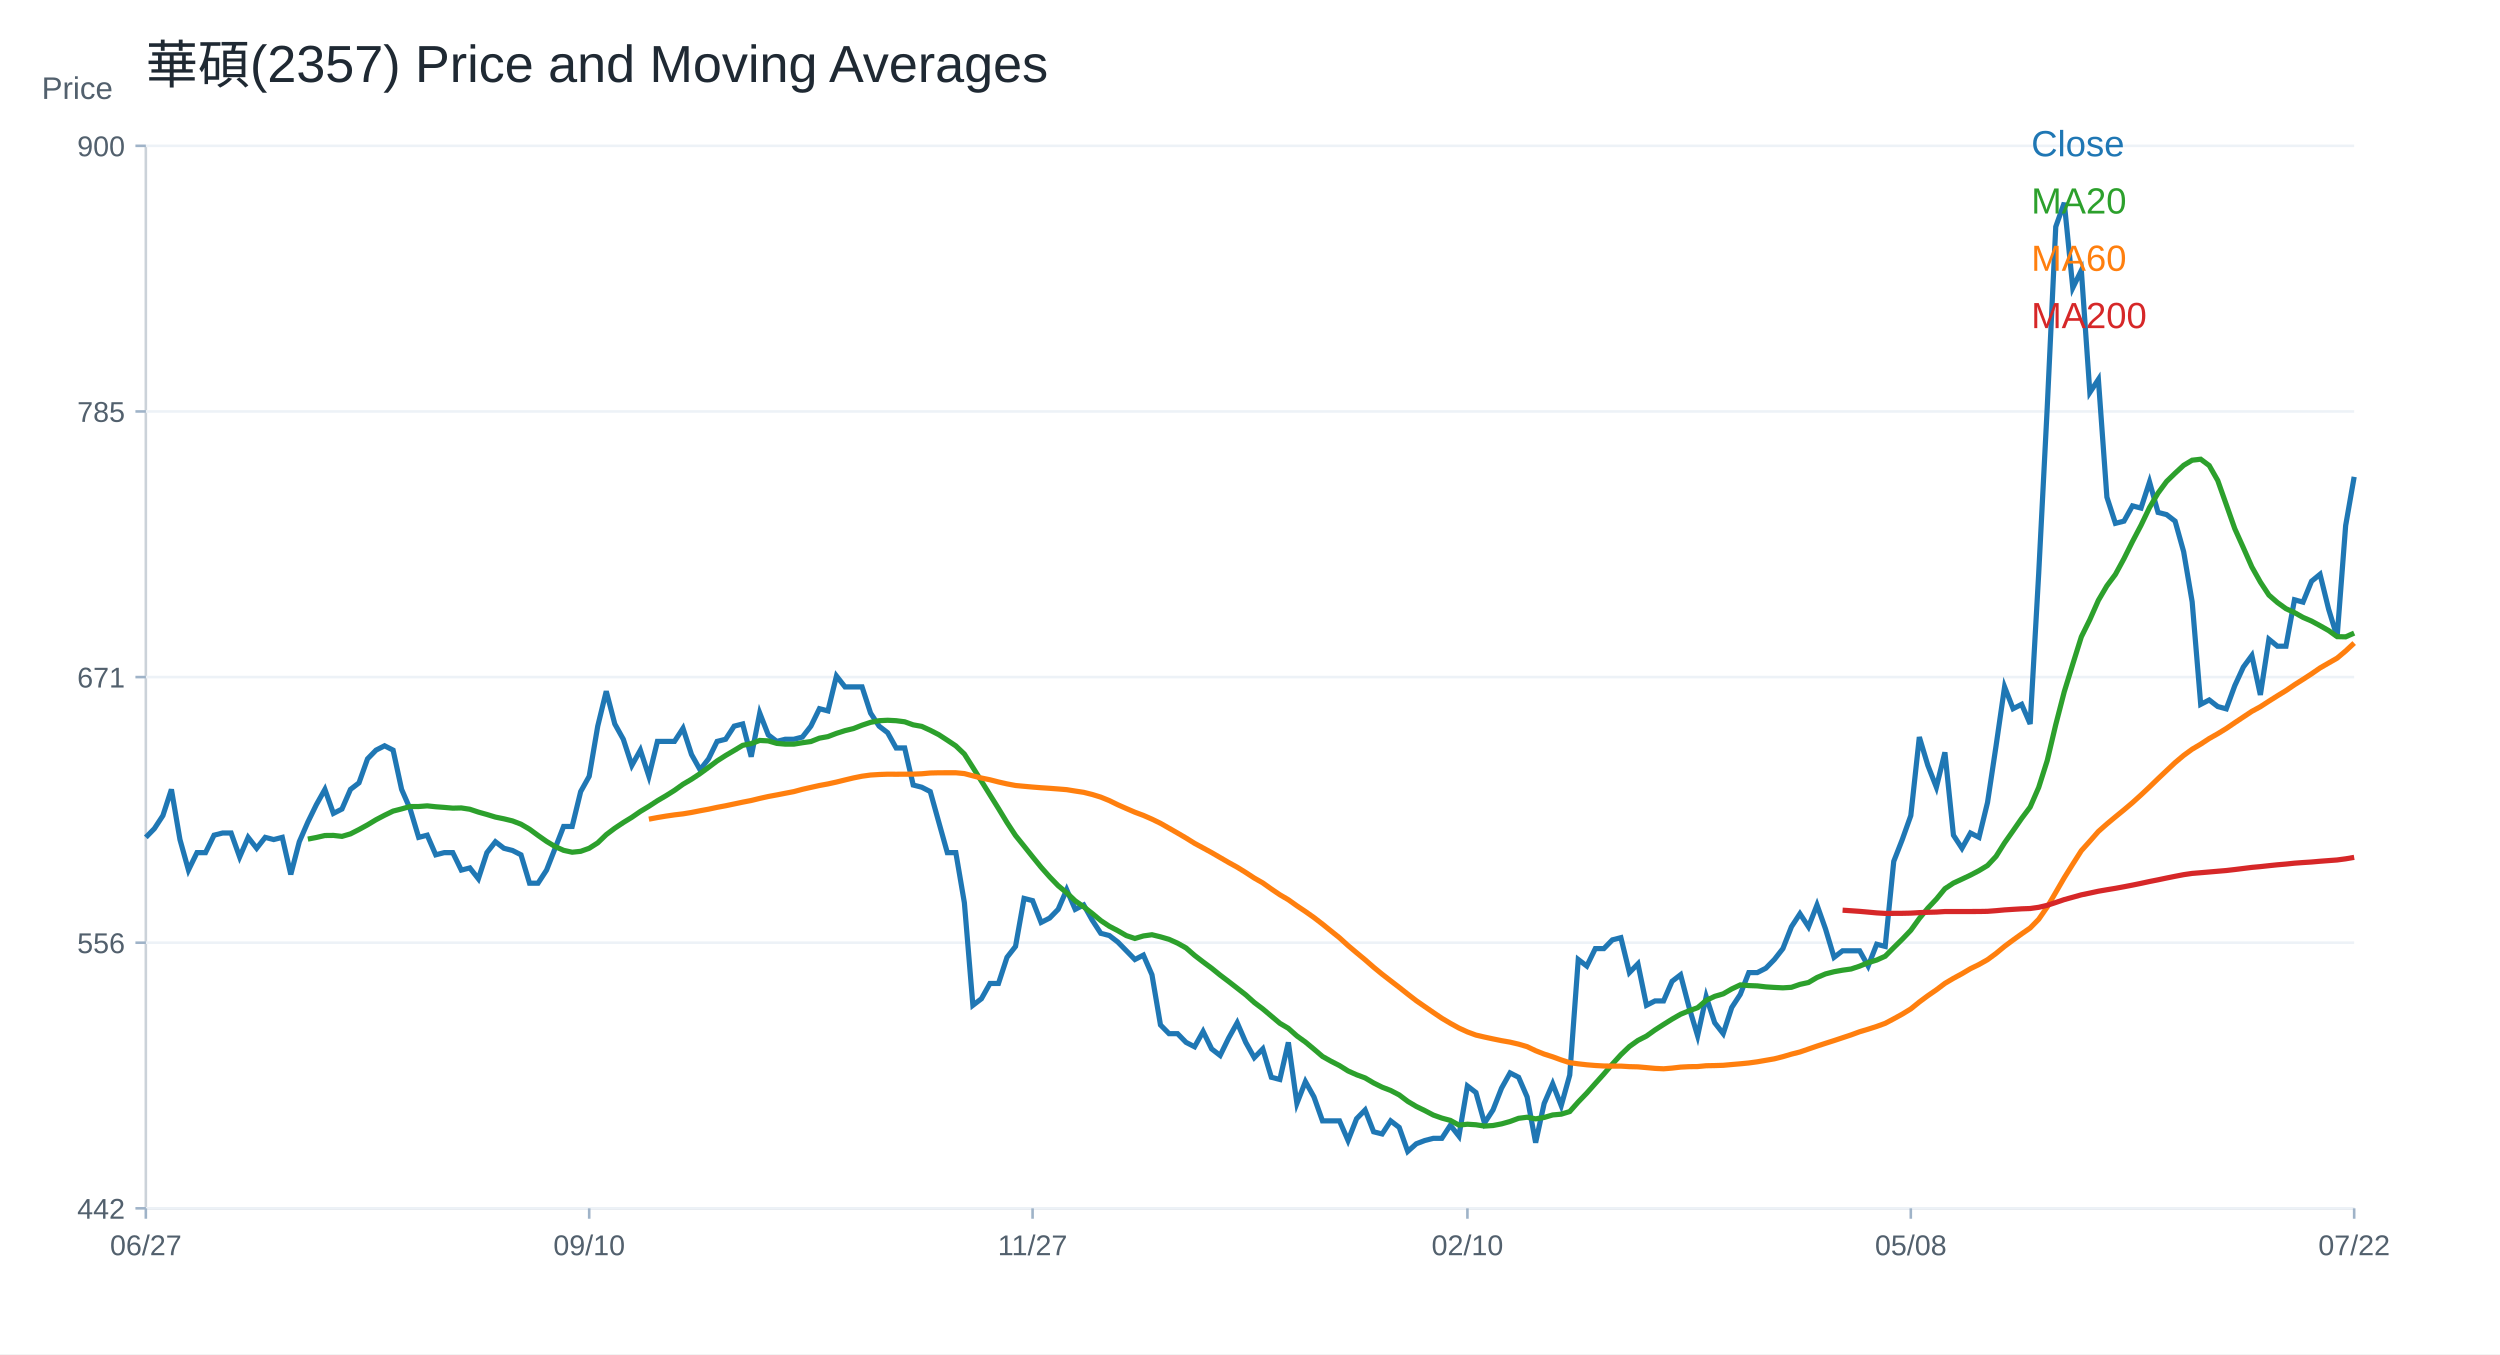
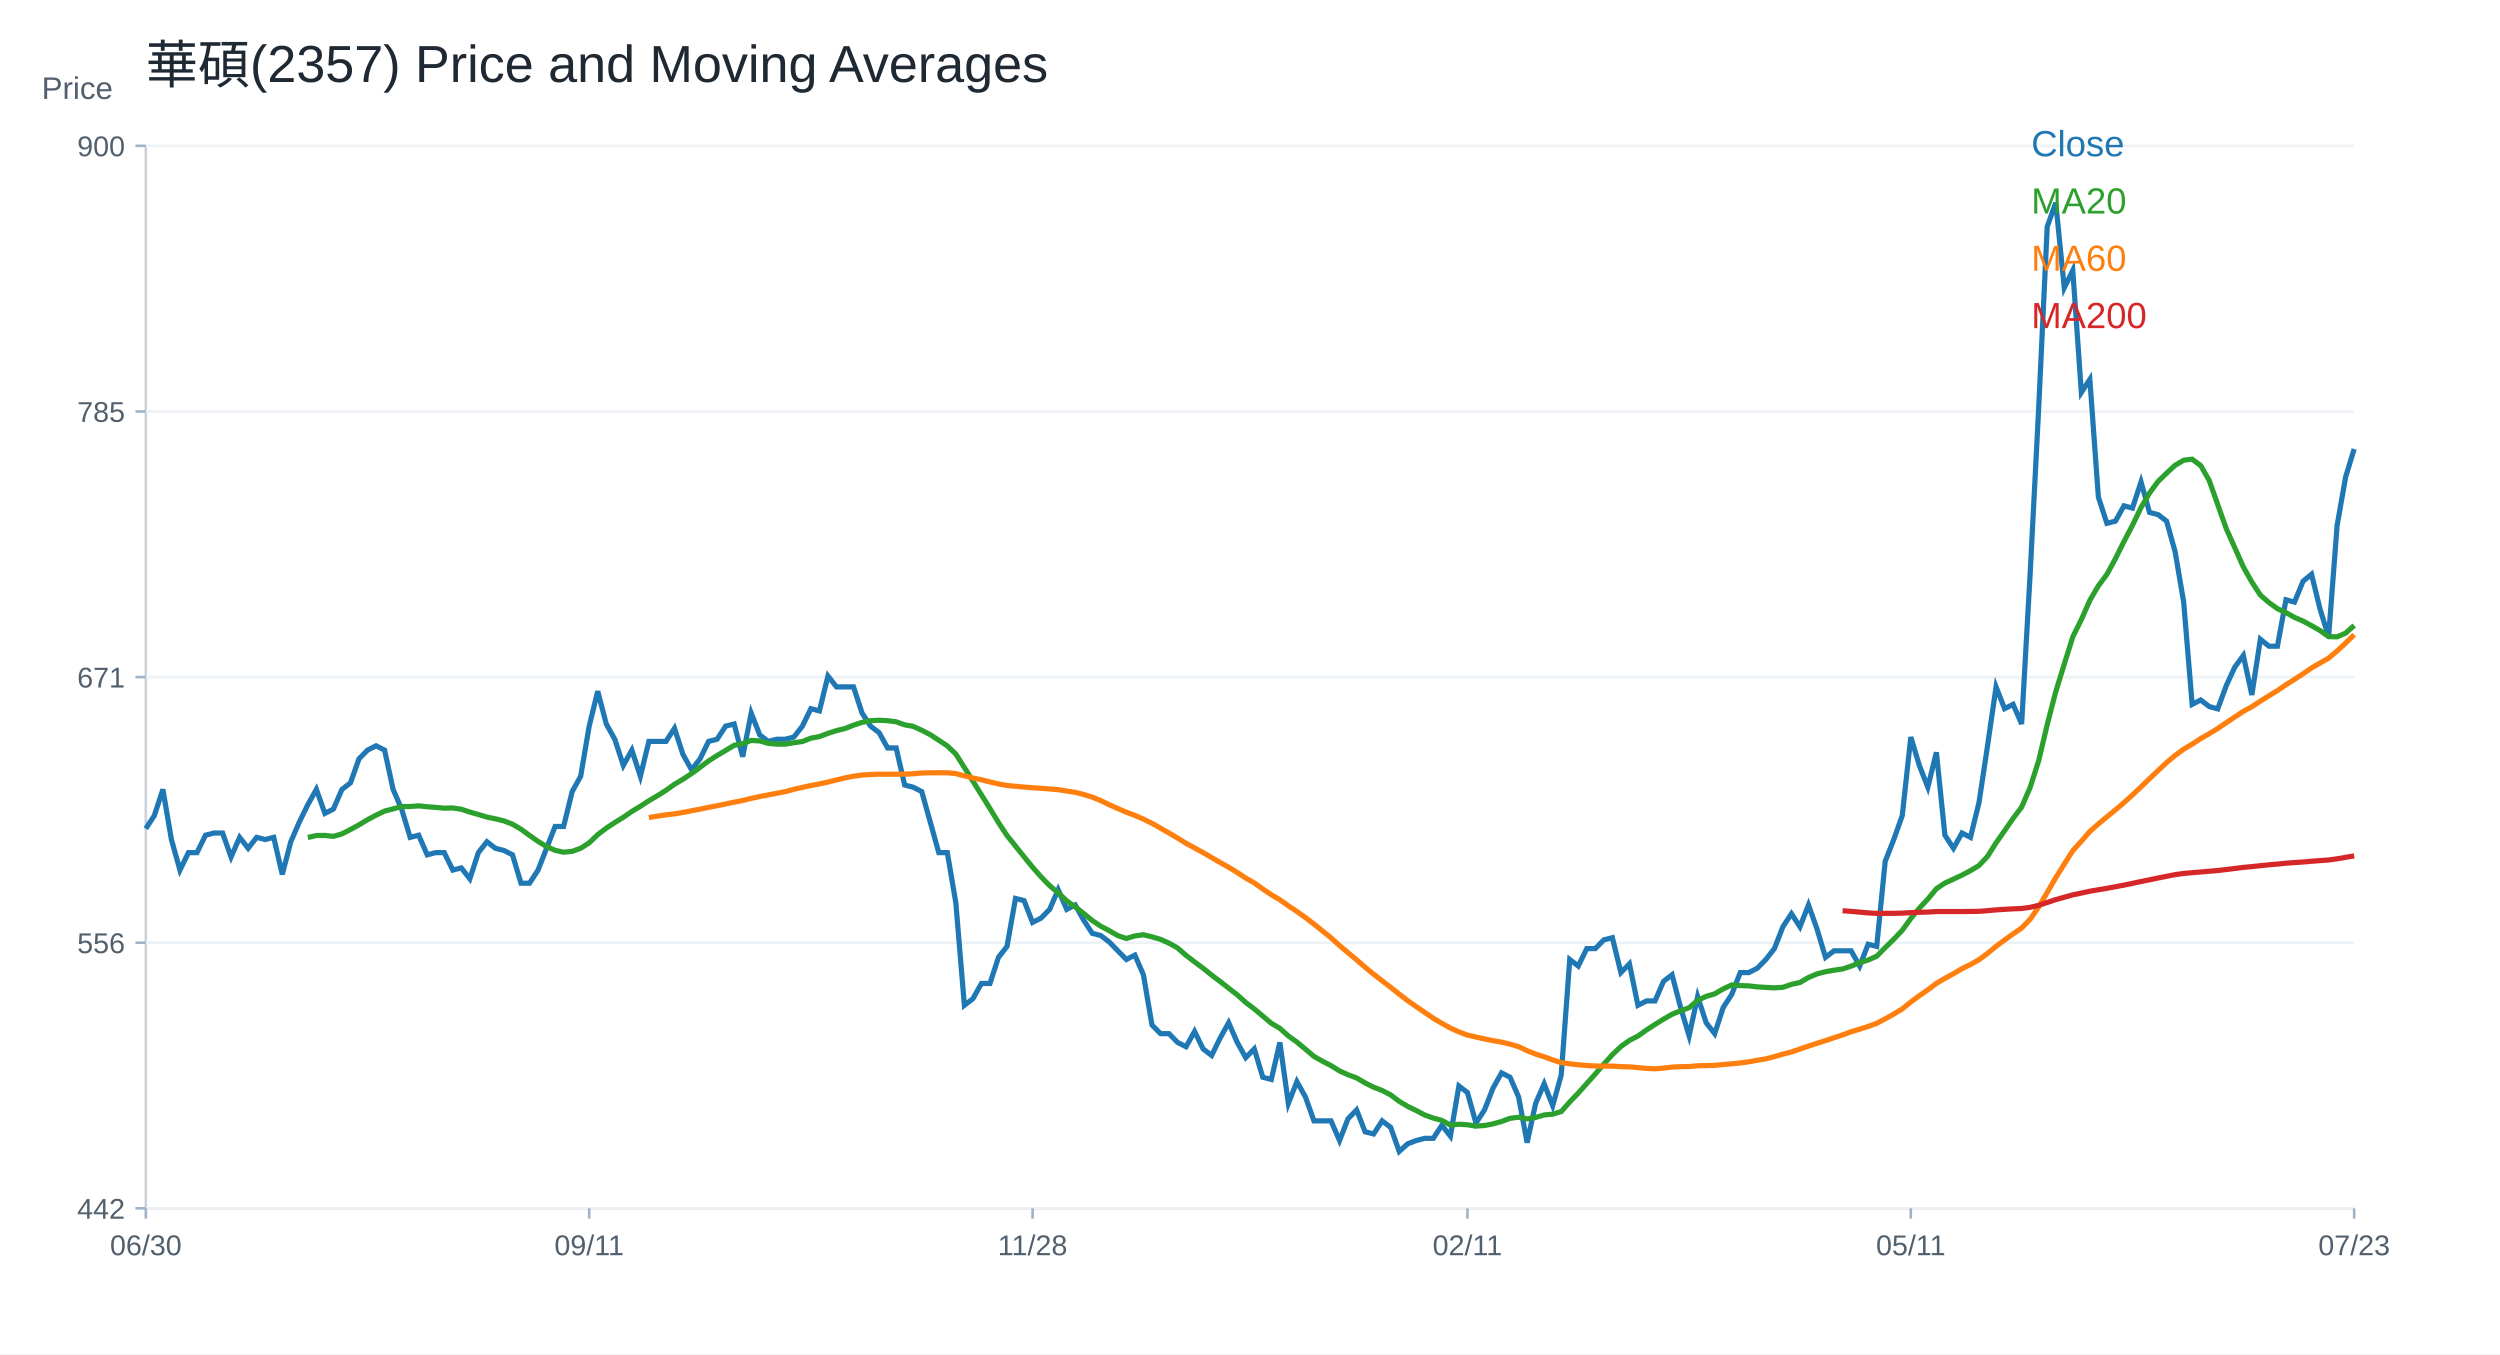
<svg xmlns="http://www.w3.org/2000/svg" width="960" height="520" viewBox="0 0 960 520">
  <rect width="100%" height="100%" fill="white" />
  <text x="56.00" y="32.00" font-size="20" font-family="Arial" fill="#1f2933" text-anchor="start">華碩(2357) Price and Moving Averages</text>
  <line x1="56" y1="464" x2="904" y2="464" stroke="#cbd2d9" />
  <line x1="56" y1="56" x2="56" y2="464" stroke="#cbd2d9" />
  <text x="16.00" y="38.00" font-size="12" font-family="Arial" fill="#52606d" text-anchor="start">Price</text>
  <line x1="56" y1="464.00" x2="904" y2="464.00" stroke="#edf2f7" />
  <line x1="52" y1="464.00" x2="56" y2="464.00" stroke="#9fb3c8" />
  <text x="48.00" y="468.00" font-size="11" font-family="Arial" fill="#52606d" text-anchor="end">442</text>
  <line x1="56" y1="362.00" x2="904" y2="362.00" stroke="#edf2f7" />
  <line x1="52" y1="362.00" x2="56" y2="362.00" stroke="#9fb3c8" />
  <text x="48.00" y="366.00" font-size="11" font-family="Arial" fill="#52606d" text-anchor="end">556</text>
  <line x1="56" y1="260.00" x2="904" y2="260.00" stroke="#edf2f7" />
  <line x1="52" y1="260.00" x2="56" y2="260.00" stroke="#9fb3c8" />
  <text x="48.00" y="264.00" font-size="11" font-family="Arial" fill="#52606d" text-anchor="end">671</text>
  <line x1="56" y1="158.00" x2="904" y2="158.00" stroke="#edf2f7" />
  <line x1="52" y1="158.00" x2="56" y2="158.00" stroke="#9fb3c8" />
  <text x="48.00" y="162.00" font-size="11" font-family="Arial" fill="#52606d" text-anchor="end">785</text>
  <line x1="56" y1="56.00" x2="904" y2="56.00" stroke="#edf2f7" />
  <line x1="52" y1="56.00" x2="56" y2="56.00" stroke="#9fb3c8" />
  <text x="48.00" y="60.00" font-size="11" font-family="Arial" fill="#52606d" text-anchor="end">900</text>
  <line x1="56.00" y1="464" x2="56.00" y2="468" stroke="#9fb3c8" />
-   <text x="56.00" y="482.00" font-size="11" font-family="Arial" fill="#52606d" text-anchor="middle">06/27</text>
+   <text x="56.00" y="482.00" font-size="11" font-family="Arial" fill="#52606d" text-anchor="middle">06/30</text>
  <line x1="226.25" y1="464" x2="226.25" y2="468" stroke="#9fb3c8" />
-   <text x="226.25" y="482.00" font-size="11" font-family="Arial" fill="#52606d" text-anchor="middle">09/10</text>
+   <text x="226.25" y="482.00" font-size="11" font-family="Arial" fill="#52606d" text-anchor="middle">09/11</text>
  <line x1="396.51" y1="464" x2="396.51" y2="468" stroke="#9fb3c8" />
-   <text x="396.51" y="482.00" font-size="11" font-family="Arial" fill="#52606d" text-anchor="middle">11/27</text>
+   <text x="396.51" y="482.00" font-size="11" font-family="Arial" fill="#52606d" text-anchor="middle">11/28</text>
  <line x1="563.49" y1="464" x2="563.49" y2="468" stroke="#9fb3c8" />
-   <text x="563.49" y="482.00" font-size="11" font-family="Arial" fill="#52606d" text-anchor="middle">02/10</text>
+   <text x="563.49" y="482.00" font-size="11" font-family="Arial" fill="#52606d" text-anchor="middle">02/11</text>
  <line x1="733.75" y1="464" x2="733.75" y2="468" stroke="#9fb3c8" />
-   <text x="733.75" y="482.00" font-size="11" font-family="Arial" fill="#52606d" text-anchor="middle">05/08</text>
+   <text x="733.75" y="482.00" font-size="11" font-family="Arial" fill="#52606d" text-anchor="middle">05/11</text>
  <line x1="904.00" y1="464" x2="904.00" y2="468" stroke="#9fb3c8" />
-   <text x="904.00" y="482.00" font-size="11" font-family="Arial" fill="#52606d" text-anchor="middle">07/22</text>
-   <polyline fill="none" stroke="#1f77b4" stroke-width="2" points="56.00,321.55 59.27,318.20 62.55,313.18 65.82,303.13 69.10,322.39 72.37,334.11 75.64,327.41 78.92,327.41 82.19,320.71 85.47,319.88 88.74,319.88 92.02,329.09 95.29,321.55 98.56,325.74 101.84,321.55 105.11,322.39 108.39,321.55 111.66,335.79 114.93,323.23 118.21,315.69 121.48,308.99 124.76,303.13 128.03,312.34 131.31,310.67 134.58,303.13 137.85,300.62 141.13,291.40 144.40,288.05 147.68,286.38 150.95,288.05 154.22,303.13 157.50,310.67 160.77,321.55 164.05,320.71 167.32,328.25 170.59,327.41 173.87,327.41 177.14,334.11 180.42,333.28 183.69,337.46 186.97,327.41 190.24,323.23 193.51,325.74 196.79,326.58 200.06,328.25 203.34,339.14 206.61,339.14 209.88,334.11 213.16,325.74 216.43,317.36 219.71,317.36 222.98,303.97 226.25,298.10 229.53,278.84 232.80,265.44 236.08,278.00 239.35,283.87 242.63,293.92 245.90,288.05 249.17,298.10 252.45,284.70 255.72,284.70 259.00,284.70 262.27,279.68 265.54,289.73 268.82,295.59 272.09,291.40 275.37,284.70 278.64,283.87 281.92,278.84 285.19,278.00 288.46,290.57 291.74,273.82 295.01,282.19 298.29,284.70 301.56,283.87 304.83,283.87 308.11,283.03 311.38,278.84 314.66,272.14 317.93,272.98 321.20,259.58 324.48,263.77 327.75,263.77 331.03,263.77 334.30,273.82 337.58,278.84 340.85,281.35 344.12,287.22 347.40,287.22 350.67,301.45 353.95,302.29 357.22,303.97 360.49,315.69 363.77,327.41 367.04,327.41 370.32,346.67 373.59,386.03 376.86,383.52 380.14,377.66 383.41,377.66 386.69,367.61 389.96,363.42 393.24,345.00 396.51,345.84 399.78,354.21 403.06,352.54 406.33,349.19 409.61,341.65 412.88,349.19 416.15,347.51 419.43,353.37 422.70,358.40 425.98,359.24 429.25,361.75 432.53,365.10 435.80,368.45 439.07,366.77 442.35,374.31 445.62,393.57 448.90,396.92 452.17,396.92 455.44,400.27 458.72,401.95 461.99,396.08 465.27,402.78 468.54,405.30 471.81,398.60 475.09,392.73 478.36,400.27 481.64,406.13 484.91,402.78 488.19,413.67 491.46,414.51 494.73,400.27 498.01,423.72 501.28,415.34 504.56,421.21 507.83,430.42 511.10,430.42 514.38,430.42 517.65,437.96 520.93,429.58 524.20,426.23 527.47,434.61 530.75,435.44 534.02,430.42 537.30,432.93 540.57,442.14 543.85,439.21 547.12,437.96 550.39,437.12 553.67,437.12 556.94,432.09 560.22,436.28 563.49,417.02 566.76,419.53 570.04,431.26 573.31,426.23 576.59,417.86 579.86,412.00 583.14,413.67 586.41,421.21 589.68,438.79 592.96,423.72 596.23,416.18 599.51,424.56 602.78,412.83 606.05,368.45 609.33,370.96 612.60,364.26 615.88,364.26 619.15,360.91 622.42,360.07 625.70,373.47 628.97,370.12 632.25,386.03 635.52,384.36 638.80,384.36 642.07,376.82 645.34,374.31 648.62,386.87 651.89,397.76 655.17,382.68 658.44,392.73 661.71,396.92 664.99,386.87 668.26,381.85 671.54,373.47 674.81,373.47 678.08,371.80 681.36,368.45 684.63,364.26 687.91,355.89 691.18,350.86 694.46,355.89 697.73,347.51 701.00,356.72 704.28,367.61 707.55,365.10 710.83,365.10 714.10,365.10 717.37,370.96 720.65,362.59 723.92,363.42 727.20,330.76 730.47,322.39 733.75,313.18 737.02,283.03 740.29,293.92 743.57,302.29 746.84,288.89 750.12,320.71 753.39,325.74 756.66,319.88 759.94,321.55 763.21,308.15 766.49,286.38 769.76,263.77 773.03,272.14 776.31,270.47 779.58,278.00 782.86,220.22 786.13,156.58 789.41,87.07 792.68,77.86 795.95,110.52 799.23,103.82 802.50,150.71 805.78,145.69 809.05,190.91 812.32,200.96 815.60,200.12 818.87,194.26 822.15,195.10 825.42,185.05 828.69,196.77 831.97,197.61 835.24,200.12 838.52,211.85 841.79,231.11 845.07,270.47 848.34,268.79 851.61,271.31 854.89,272.20 858.16,263.29 861.44,256.16 864.71,251.71 867.98,266.85 871.26,245.47 874.53,248.14 877.81,248.14 881.08,230.32 884.36,231.22 887.63,223.20 890.90,220.52 894.18,233.89 897.45,244.58 900.73,201.82 904.00,183.11" />
+   <text x="904.00" y="482.00" font-size="11" font-family="Arial" fill="#52606d" text-anchor="middle">07/23</text>
+   <polyline fill="none" stroke="#1f77b4" stroke-width="2" points="56.00,318.20 59.27,313.18 62.55,303.13 65.82,322.39 69.10,334.11 72.37,327.41 75.64,327.41 78.92,320.71 82.19,319.88 85.47,319.88 88.74,329.09 92.02,321.55 95.29,325.74 98.56,321.55 101.84,322.39 105.11,321.55 108.39,335.79 111.66,323.23 114.93,315.69 118.21,308.99 121.48,303.13 124.76,312.34 128.03,310.67 131.31,303.13 134.58,300.62 137.85,291.40 141.13,288.05 144.40,286.38 147.68,288.05 150.95,303.13 154.22,310.67 157.50,321.55 160.77,320.71 164.05,328.25 167.32,327.41 170.59,327.41 173.87,334.11 177.14,333.28 180.42,337.46 183.69,327.41 186.97,323.23 190.24,325.74 193.51,326.58 196.79,328.25 200.06,339.14 203.34,339.14 206.61,334.11 209.88,325.74 213.16,317.36 216.43,317.36 219.71,303.97 222.98,298.10 226.25,278.84 229.53,265.44 232.80,278.00 236.08,283.87 239.35,293.92 242.63,288.05 245.90,298.10 249.17,284.70 252.45,284.70 255.72,284.70 259.00,279.68 262.27,289.73 265.54,295.59 268.82,291.40 272.09,284.70 275.37,283.87 278.64,278.84 281.92,278.00 285.19,290.57 288.46,273.82 291.74,282.19 295.01,284.70 298.29,283.87 301.56,283.87 304.83,283.03 308.11,278.84 311.38,272.14 314.66,272.98 317.93,259.58 321.20,263.77 324.48,263.77 327.75,263.77 331.03,273.82 334.30,278.84 337.58,281.35 340.85,287.22 344.12,287.22 347.40,301.45 350.67,302.29 353.95,303.97 357.22,315.69 360.49,327.41 363.77,327.41 367.04,346.67 370.32,386.03 373.59,383.52 376.86,377.66 380.14,377.66 383.41,367.61 386.69,363.42 389.96,345.00 393.24,345.84 396.51,354.21 399.78,352.54 403.06,349.19 406.33,341.65 409.61,349.19 412.88,347.51 416.15,353.37 419.43,358.40 422.70,359.24 425.98,361.75 429.25,365.10 432.53,368.45 435.80,366.77 439.07,374.31 442.35,393.57 445.62,396.92 448.90,396.92 452.17,400.27 455.44,401.95 458.72,396.08 461.99,402.78 465.27,405.30 468.54,398.60 471.81,392.73 475.09,400.27 478.36,406.13 481.64,402.78 484.91,413.67 488.19,414.51 491.46,400.27 494.73,423.72 498.01,415.34 501.28,421.21 504.56,430.42 507.83,430.42 511.10,430.42 514.38,437.96 517.65,429.58 520.93,426.23 524.20,434.61 527.47,435.44 530.75,430.42 534.02,432.93 537.30,442.14 540.57,439.21 543.85,437.96 547.12,437.12 550.39,437.12 553.67,432.09 556.94,436.28 560.22,417.02 563.49,419.53 566.76,431.26 570.04,426.23 573.31,417.86 576.59,412.00 579.86,413.67 583.14,421.21 586.41,438.79 589.68,423.72 592.96,416.18 596.23,424.56 599.51,412.83 602.78,368.45 606.05,370.96 609.33,364.26 612.60,364.26 615.88,360.91 619.15,360.07 622.42,373.47 625.70,370.12 628.97,386.03 632.25,384.36 635.52,384.36 638.80,376.82 642.07,374.31 645.34,386.87 648.62,397.76 651.89,382.68 655.17,392.73 658.44,396.92 661.71,386.87 664.99,381.85 668.26,373.47 671.54,373.47 674.81,371.80 678.08,368.45 681.36,364.26 684.63,355.89 687.91,350.86 691.18,355.89 694.46,347.51 697.73,356.72 701.00,367.61 704.28,365.10 707.55,365.10 710.83,365.10 714.10,370.96 717.37,362.59 720.65,363.42 723.92,330.76 727.20,322.39 730.47,313.18 733.75,283.03 737.02,293.92 740.29,302.29 743.57,288.89 746.84,320.71 750.12,325.74 753.39,319.88 756.66,321.55 759.94,308.15 763.21,286.38 766.49,263.77 769.76,272.14 773.03,270.47 776.31,278.00 779.58,220.22 782.86,156.58 786.13,87.07 789.41,77.86 792.68,110.52 795.95,103.82 799.23,150.71 802.50,145.69 805.78,190.91 809.05,200.96 812.32,200.12 815.60,194.26 818.87,195.10 822.15,185.05 825.42,196.77 828.69,197.61 831.97,200.12 835.24,211.85 838.52,231.11 841.79,270.47 845.07,268.79 848.34,271.31 851.61,272.20 854.89,263.29 858.16,256.16 861.44,251.71 864.71,266.85 867.98,245.47 871.26,248.14 874.53,248.14 877.81,230.32 881.08,231.22 884.36,223.20 887.63,220.52 890.90,233.89 894.18,244.58 897.45,201.82 900.73,183.11 904.00,172.42" />
  <text x="780.00" y="60.00" font-size="14" font-family="Arial" fill="#1f77b4" text-anchor="start">Close</text>
-   <polyline fill="none" stroke="#2ca02c" stroke-width="2" points="118.21,322.22 121.48,321.59 124.76,320.84 128.03,320.80 131.31,321.17 134.58,320.21 137.85,318.54 141.13,316.74 144.40,314.77 147.68,313.05 150.95,311.46 154.22,310.62 157.50,309.70 160.77,309.70 164.05,309.45 167.32,309.79 170.59,310.04 173.87,310.33 177.14,310.25 180.42,310.75 183.69,311.84 186.97,312.76 190.24,313.76 193.51,314.43 196.79,315.23 200.06,316.49 203.34,318.41 206.61,320.80 209.88,323.10 213.16,325.07 216.43,326.53 219.71,327.25 222.98,326.91 226.25,325.74 229.53,323.65 232.80,320.50 236.08,318.03 239.35,315.86 242.63,313.85 245.90,311.59 249.17,309.62 252.45,307.48 255.72,305.56 259.00,303.50 262.27,301.16 265.54,299.23 268.82,297.06 272.09,294.67 275.37,292.20 278.64,290.11 281.92,288.18 285.19,286.21 288.46,285.54 291.74,284.33 295.01,284.50 298.29,285.46 301.56,285.75 304.83,285.75 308.11,285.21 311.38,284.75 314.66,283.45 317.93,282.86 321.20,281.61 324.48,280.56 327.75,279.76 331.03,278.47 334.30,277.38 337.58,276.75 340.85,276.58 344.12,276.75 347.40,277.17 350.67,278.34 353.95,278.93 357.22,280.43 360.49,282.11 363.77,284.24 367.04,286.42 370.32,289.56 373.59,294.71 376.86,299.95 380.14,305.22 383.41,310.46 386.69,315.86 389.96,320.84 393.24,324.90 396.51,329.00 399.78,333.02 403.06,336.71 406.33,340.10 409.61,342.82 412.88,345.92 416.15,348.22 419.43,350.78 422.70,353.50 425.98,355.68 429.25,357.39 432.53,359.28 435.80,360.37 439.07,359.40 442.35,358.94 445.62,359.74 448.90,360.70 452.17,362.17 455.44,364.01 458.72,366.86 461.99,369.37 465.27,371.80 468.54,374.44 471.81,376.91 475.09,379.46 478.36,382.01 481.64,384.95 484.91,387.42 488.19,390.18 491.46,392.94 494.73,394.87 498.01,397.80 501.28,400.15 504.56,402.87 507.83,405.67 511.10,407.51 514.38,409.19 517.65,411.24 520.93,412.71 524.20,413.92 527.47,415.85 530.75,417.48 534.02,418.74 537.30,420.45 540.57,422.92 543.85,424.87 547.12,426.46 550.39,428.18 553.67,429.35 556.94,430.23 560.22,432.03 563.49,431.70 566.76,431.91 570.04,432.41 573.31,432.20 576.59,431.57 579.86,430.65 583.14,429.43 586.41,429.02 589.68,429.64 592.96,429.10 596.23,428.14 599.51,427.84 602.78,426.84 606.05,423.15 609.33,419.74 612.60,416.06 615.88,412.41 619.15,408.60 622.42,405.00 625.70,401.86 628.97,399.52 632.25,397.84 635.52,395.50 638.80,393.40 642.07,391.35 645.34,389.47 648.62,388.13 651.89,386.96 655.17,384.15 658.44,382.60 661.71,381.64 664.99,379.75 668.26,378.20 671.54,378.46 674.81,378.58 678.08,378.96 681.36,379.17 684.63,379.33 687.91,379.13 691.18,378.00 694.46,377.28 697.73,375.36 701.00,373.98 704.28,373.14 707.55,372.55 710.83,372.09 714.10,371.00 717.37,369.66 720.65,368.66 723.92,367.19 727.20,363.88 730.47,360.66 733.75,357.23 737.02,352.70 740.29,348.73 743.57,345.25 746.84,341.27 750.12,339.10 753.39,337.59 756.66,336.04 759.94,334.32 763.21,332.35 766.49,328.84 769.76,323.65 773.03,319.00 776.31,314.27 779.58,309.91 782.86,302.37 786.13,292.07 789.41,278.26 792.68,265.61 795.95,255.02 799.23,244.55 802.50,237.93 805.78,230.52 809.05,224.95 812.32,220.56 815.60,214.53 818.87,207.95 822.15,201.71 825.42,194.89 828.69,189.32 831.97,184.88 835.24,181.70 838.52,178.68 841.79,176.72 845.07,176.34 848.34,178.77 851.61,184.50 854.89,193.76 858.16,203.03 861.44,210.31 864.71,217.71 867.98,223.52 871.26,228.51 874.53,231.37 877.81,233.73 881.08,235.24 884.36,237.08 887.63,238.49 890.90,240.26 894.18,242.12 897.45,244.47 900.73,244.55 904.00,243.11" />
+   <polyline fill="none" stroke="#2ca02c" stroke-width="2" points="118.21,321.59 121.48,320.84 124.76,320.80 128.03,321.17 131.31,320.21 134.58,318.54 137.85,316.74 141.13,314.77 144.40,313.05 147.68,311.46 150.95,310.62 154.22,309.70 157.50,309.70 160.77,309.45 164.05,309.79 167.32,310.04 170.59,310.33 173.87,310.25 177.14,310.75 180.42,311.84 183.69,312.76 186.97,313.76 190.24,314.43 193.51,315.23 196.79,316.49 200.06,318.41 203.34,320.80 206.61,323.10 209.88,325.07 213.16,326.53 216.43,327.25 219.71,326.91 222.98,325.74 226.25,323.65 229.53,320.50 232.80,318.03 236.08,315.86 239.35,313.85 242.63,311.59 245.90,309.62 249.17,307.48 252.45,305.56 255.72,303.50 259.00,301.16 262.27,299.23 265.54,297.06 268.82,294.67 272.09,292.20 275.37,290.11 278.64,288.18 281.92,286.21 285.19,285.54 288.46,284.33 291.74,284.50 295.01,285.46 298.29,285.75 301.56,285.75 304.83,285.21 308.11,284.75 311.38,283.45 314.66,282.86 317.93,281.61 321.20,280.56 324.48,279.76 327.75,278.47 331.03,277.38 334.30,276.75 337.58,276.58 340.85,276.75 344.12,277.17 347.40,278.34 350.67,278.93 353.95,280.43 357.22,282.11 360.49,284.24 363.77,286.42 367.04,289.56 370.32,294.71 373.59,299.95 376.86,305.22 380.14,310.46 383.41,315.86 386.69,320.84 389.96,324.90 393.24,329.00 396.51,333.02 399.78,336.71 403.06,340.10 406.33,342.82 409.61,345.92 412.88,348.22 416.15,350.78 419.43,353.50 422.70,355.68 425.98,357.39 429.25,359.28 432.53,360.37 435.80,359.40 439.07,358.94 442.35,359.74 445.62,360.70 448.90,362.17 452.17,364.01 455.44,366.86 458.72,369.37 461.99,371.80 465.27,374.44 468.54,376.91 471.81,379.46 475.09,382.01 478.36,384.95 481.64,387.42 484.91,390.18 488.19,392.94 491.46,394.87 494.73,397.80 498.01,400.15 501.28,402.87 504.56,405.67 507.83,407.51 511.10,409.19 514.38,411.24 517.65,412.71 520.93,413.92 524.20,415.85 527.47,417.48 530.75,418.74 534.02,420.45 537.30,422.92 540.57,424.87 543.85,426.46 547.12,428.18 550.39,429.35 553.67,430.23 556.94,432.03 560.22,431.70 563.49,431.91 566.76,432.41 570.04,432.20 573.31,431.57 576.59,430.65 579.86,429.43 583.14,429.02 586.41,429.64 589.68,429.10 592.96,428.14 596.23,427.84 599.51,426.84 602.78,423.15 606.05,419.74 609.33,416.06 612.60,412.41 615.88,408.60 619.15,405.00 622.42,401.86 625.70,399.52 628.97,397.84 632.25,395.50 635.52,393.40 638.80,391.35 642.07,389.47 645.34,388.13 648.62,386.96 651.89,384.15 655.17,382.60 658.44,381.64 661.71,379.75 664.99,378.20 668.26,378.46 671.54,378.58 674.81,378.96 678.08,379.17 681.36,379.33 684.63,379.13 687.91,378.00 691.18,377.28 694.46,375.36 697.73,373.98 701.00,373.14 704.28,372.55 707.55,372.09 710.83,371.00 714.10,369.66 717.37,368.66 720.65,367.19 723.92,363.88 727.20,360.66 730.47,357.23 733.75,352.70 737.02,348.73 740.29,345.25 743.57,341.27 746.84,339.10 750.12,337.59 753.39,336.04 756.66,334.32 759.94,332.35 763.21,328.84 766.49,323.65 769.76,319.00 773.03,314.27 776.31,309.91 779.58,302.37 782.86,292.07 786.13,278.26 789.41,265.61 792.68,255.02 795.95,244.55 799.23,237.93 802.50,230.52 805.78,224.95 809.05,220.56 812.32,214.53 815.60,207.95 818.87,201.71 822.15,194.89 825.42,189.32 828.69,184.88 831.97,181.70 835.24,178.68 838.52,176.72 841.79,176.34 845.07,178.77 848.34,184.50 851.61,193.76 854.89,203.03 858.16,210.31 861.44,217.71 864.71,223.52 867.98,228.51 871.26,231.37 874.53,233.73 877.81,235.24 881.08,237.08 884.36,238.49 887.63,240.26 890.90,242.12 894.18,244.47 897.45,244.55 900.73,243.11 904.00,240.18" />
  <text x="780.00" y="82.00" font-size="14" font-family="Arial" fill="#2ca02c" text-anchor="start">MA20</text>
-   <polyline fill="none" stroke="#ff7f0e" stroke-width="2" points="249.17,314.56 252.45,313.94 255.72,313.39 259.00,312.91 262.27,312.52 265.54,311.98 268.82,311.33 272.09,310.73 275.37,310.02 278.64,309.41 281.92,308.72 285.19,308.03 288.46,307.39 291.74,306.59 295.01,305.86 298.29,305.25 301.56,304.61 304.83,303.98 308.11,303.10 311.38,302.36 314.66,301.63 317.93,301.03 321.20,300.31 324.48,299.50 327.75,298.72 331.03,298.06 334.30,297.61 337.58,297.41 340.85,297.29 344.12,297.31 347.40,297.29 350.67,297.27 353.95,297.13 357.22,296.83 360.49,296.75 363.77,296.74 367.04,296.74 370.32,297.06 373.59,297.92 376.86,298.76 380.14,299.43 383.41,300.27 386.69,301.01 389.96,301.63 393.24,301.94 396.51,302.23 399.78,302.49 403.06,302.71 406.33,302.96 409.61,303.23 412.88,303.76 416.15,304.26 419.43,305.08 422.70,306.09 425.98,307.43 429.25,309.03 432.53,310.48 435.80,311.89 439.07,313.11 442.35,314.55 445.62,316.14 448.90,318.01 452.17,319.88 455.44,321.80 458.72,323.84 461.99,325.61 465.27,327.40 468.54,329.30 471.81,331.20 475.09,333.01 478.36,335.03 481.64,337.17 484.91,339.04 488.19,341.37 491.46,343.58 494.73,345.50 498.01,347.83 501.28,350.02 504.56,352.33 507.83,354.85 511.10,357.49 514.38,360.12 517.65,363.09 520.93,365.85 524.20,368.56 527.47,371.41 530.75,374.10 534.02,376.63 537.30,379.15 540.57,381.74 543.85,384.27 547.12,386.54 550.39,388.79 553.67,391.01 556.94,392.95 560.22,394.76 563.49,396.26 566.76,397.47 570.04,398.23 573.31,398.94 576.59,399.61 579.86,400.18 583.14,400.95 586.41,401.91 589.68,403.47 592.96,404.77 596.23,405.81 599.51,407.01 602.78,408.07 606.05,408.51 609.33,408.88 612.60,409.15 615.88,409.34 619.15,409.38 622.42,409.39 625.70,409.59 628.97,409.67 632.25,409.96 635.52,410.26 638.80,410.42 642.07,410.15 645.34,409.77 648.62,409.60 651.89,409.56 655.17,409.24 658.44,409.18 661.71,409.08 664.99,408.78 668.26,408.50 671.54,408.18 674.81,407.73 678.08,407.16 681.36,406.59 684.63,405.76 687.91,404.79 691.18,403.96 694.46,402.83 697.73,401.70 701.00,400.63 704.28,399.58 707.55,398.49 710.83,397.40 714.10,396.19 717.37,395.21 720.65,394.15 723.92,392.96 727.20,391.22 730.47,389.42 733.75,387.42 737.02,384.77 740.29,382.35 743.57,380.09 746.84,377.62 750.12,375.68 753.39,373.91 756.66,371.97 759.94,370.37 763.21,368.52 766.49,366.10 769.76,363.40 773.03,360.97 776.31,358.61 779.58,356.35 782.86,353.00 786.13,348.29 789.41,342.68 792.68,337.04 795.95,331.81 799.23,326.66 802.50,323.03 805.78,319.28 809.05,316.39 812.32,313.67 815.60,310.99 818.87,308.22 822.15,305.25 825.42,302.17 828.69,299.01 831.97,295.90 835.24,292.83 838.52,290.08 841.79,287.69 845.07,285.75 848.34,283.60 851.61,281.75 854.89,279.74 858.16,277.51 861.44,275.33 864.71,273.16 867.98,271.38 871.26,269.25 874.53,267.19 877.81,265.19 881.08,262.95 884.36,260.88 887.63,258.75 890.90,256.49 894.18,254.60 897.45,252.73 900.73,249.97 904.00,246.93" />
+   <polyline fill="none" stroke="#ff7f0e" stroke-width="2" points="249.17,313.94 252.45,313.39 255.72,312.91 259.00,312.52 262.27,311.98 265.54,311.33 268.82,310.73 272.09,310.02 275.37,309.41 278.64,308.72 281.92,308.03 285.19,307.39 288.46,306.59 291.74,305.86 295.01,305.25 298.29,304.61 301.56,303.98 304.83,303.10 308.11,302.36 311.38,301.63 314.66,301.03 317.93,300.31 321.20,299.50 324.48,298.72 327.75,298.06 331.03,297.61 334.30,297.41 337.58,297.29 340.85,297.31 344.12,297.29 347.40,297.27 350.67,297.13 353.95,296.83 357.22,296.75 360.49,296.74 363.77,296.74 367.04,297.06 370.32,297.92 373.59,298.76 376.86,299.43 380.14,300.27 383.41,301.01 386.69,301.63 389.96,301.94 393.24,302.23 396.51,302.49 399.78,302.71 403.06,302.96 406.33,303.23 409.61,303.76 412.88,304.26 416.15,305.08 419.43,306.09 422.70,307.43 425.98,309.03 429.25,310.48 432.53,311.89 435.80,313.11 439.07,314.55 442.35,316.14 445.62,318.01 448.90,319.88 452.17,321.80 455.44,323.84 458.72,325.61 461.99,327.40 465.27,329.30 468.54,331.20 471.81,333.01 475.09,335.03 478.36,337.17 481.64,339.04 484.91,341.37 488.19,343.58 491.46,345.50 494.73,347.83 498.01,350.02 501.28,352.33 504.56,354.85 507.83,357.49 511.10,360.12 514.38,363.09 517.65,365.85 520.93,368.56 524.20,371.41 527.47,374.10 530.75,376.63 534.02,379.15 537.30,381.74 540.57,384.27 543.85,386.54 547.12,388.79 550.39,391.01 553.67,392.95 556.94,394.76 560.22,396.26 563.49,397.47 566.76,398.23 570.04,398.94 573.31,399.61 576.59,400.18 579.86,400.95 583.14,401.91 586.41,403.47 589.68,404.77 592.96,405.81 596.23,407.01 599.51,408.07 602.78,408.51 606.05,408.88 609.33,409.15 612.60,409.34 615.88,409.38 619.15,409.39 622.42,409.59 625.70,409.67 628.97,409.96 632.25,410.26 635.52,410.42 638.80,410.15 642.07,409.77 645.34,409.60 648.62,409.56 651.89,409.24 655.17,409.18 658.44,409.08 661.71,408.78 664.99,408.50 668.26,408.18 671.54,407.73 674.81,407.16 678.08,406.59 681.36,405.76 684.63,404.79 687.91,403.96 691.18,402.83 694.46,401.70 697.73,400.63 701.00,399.58 704.28,398.49 707.55,397.40 710.83,396.19 714.10,395.21 717.37,394.15 720.65,392.96 723.92,391.22 727.20,389.42 730.47,387.42 733.75,384.77 737.02,382.35 740.29,380.09 743.57,377.62 746.84,375.68 750.12,373.91 753.39,371.97 756.66,370.37 759.94,368.52 763.21,366.10 766.49,363.40 769.76,360.97 773.03,358.61 776.31,356.35 779.58,353.00 782.86,348.29 786.13,342.68 789.41,337.04 792.68,331.81 795.95,326.66 799.23,323.03 802.50,319.28 805.78,316.39 809.05,313.67 812.32,310.99 815.60,308.22 818.87,305.25 822.15,302.17 825.42,299.01 828.69,295.90 831.97,292.83 835.24,290.08 838.52,287.69 841.79,285.75 845.07,283.60 848.34,281.75 851.61,279.74 854.89,277.51 858.16,275.33 861.44,273.16 864.71,271.38 867.98,269.25 871.26,267.19 874.53,265.19 877.81,262.95 881.08,260.88 884.36,258.75 887.63,256.49 890.90,254.60 894.18,252.73 897.45,249.97 900.73,246.93 904.00,243.72" />
  <text x="780.00" y="104.00" font-size="14" font-family="Arial" fill="#ff7f0e" text-anchor="start">MA60</text>
-   <polyline fill="none" stroke="#d62728" stroke-width="2" points="707.55,349.51 710.83,349.73 714.10,349.96 717.37,350.25 720.65,350.55 723.92,350.75 727.20,350.73 730.47,350.71 733.75,350.64 737.02,350.45 740.29,350.32 743.57,350.23 746.84,350.03 750.12,350.03 753.39,350.03 756.66,350.02 759.94,350.01 763.21,349.95 766.49,349.70 769.76,349.40 773.03,349.19 776.31,348.99 779.58,348.87 782.86,348.41 786.13,347.64 789.41,346.56 792.68,345.44 795.95,344.54 799.23,343.62 802.50,342.94 805.78,342.23 809.05,341.66 812.32,341.12 815.60,340.51 818.87,339.88 822.15,339.21 825.42,338.50 828.69,337.85 831.97,337.16 835.24,336.50 838.52,335.87 841.79,335.39 845.07,335.12 848.34,334.84 851.61,334.56 854.89,334.28 858.16,333.90 861.44,333.49 864.71,333.08 867.98,332.78 871.26,332.42 874.53,332.08 877.81,331.80 881.08,331.46 884.36,331.22 887.63,331.01 890.90,330.72 894.18,330.47 897.45,330.23 900.73,329.79 904.00,329.22" />
+   <polyline fill="none" stroke="#d62728" stroke-width="2" points="707.55,349.73 710.83,349.96 714.10,350.25 717.37,350.55 720.65,350.75 723.92,350.73 727.20,350.71 730.47,350.64 733.75,350.45 737.02,350.32 740.29,350.23 743.57,350.03 746.84,350.03 750.12,350.03 753.39,350.02 756.66,350.01 759.94,349.95 763.21,349.70 766.49,349.40 769.76,349.19 773.03,348.99 776.31,348.87 779.58,348.41 782.86,347.64 786.13,346.56 789.41,345.44 792.68,344.54 795.95,343.62 799.23,342.94 802.50,342.23 805.78,341.66 809.05,341.12 812.32,340.51 815.60,339.88 818.87,339.21 822.15,338.50 825.42,337.85 828.69,337.16 831.97,336.50 835.24,335.87 838.52,335.39 841.79,335.12 845.07,334.84 848.34,334.56 851.61,334.28 854.89,333.90 858.16,333.49 861.44,333.08 864.71,332.78 867.98,332.42 871.26,332.08 874.53,331.80 877.81,331.46 881.08,331.22 884.36,331.01 887.63,330.72 890.90,330.47 894.18,330.23 897.45,329.79 900.73,329.22 904.00,328.66" />
  <text x="780.00" y="126.00" font-size="14" font-family="Arial" fill="#d62728" text-anchor="start">MA200</text>
</svg>
